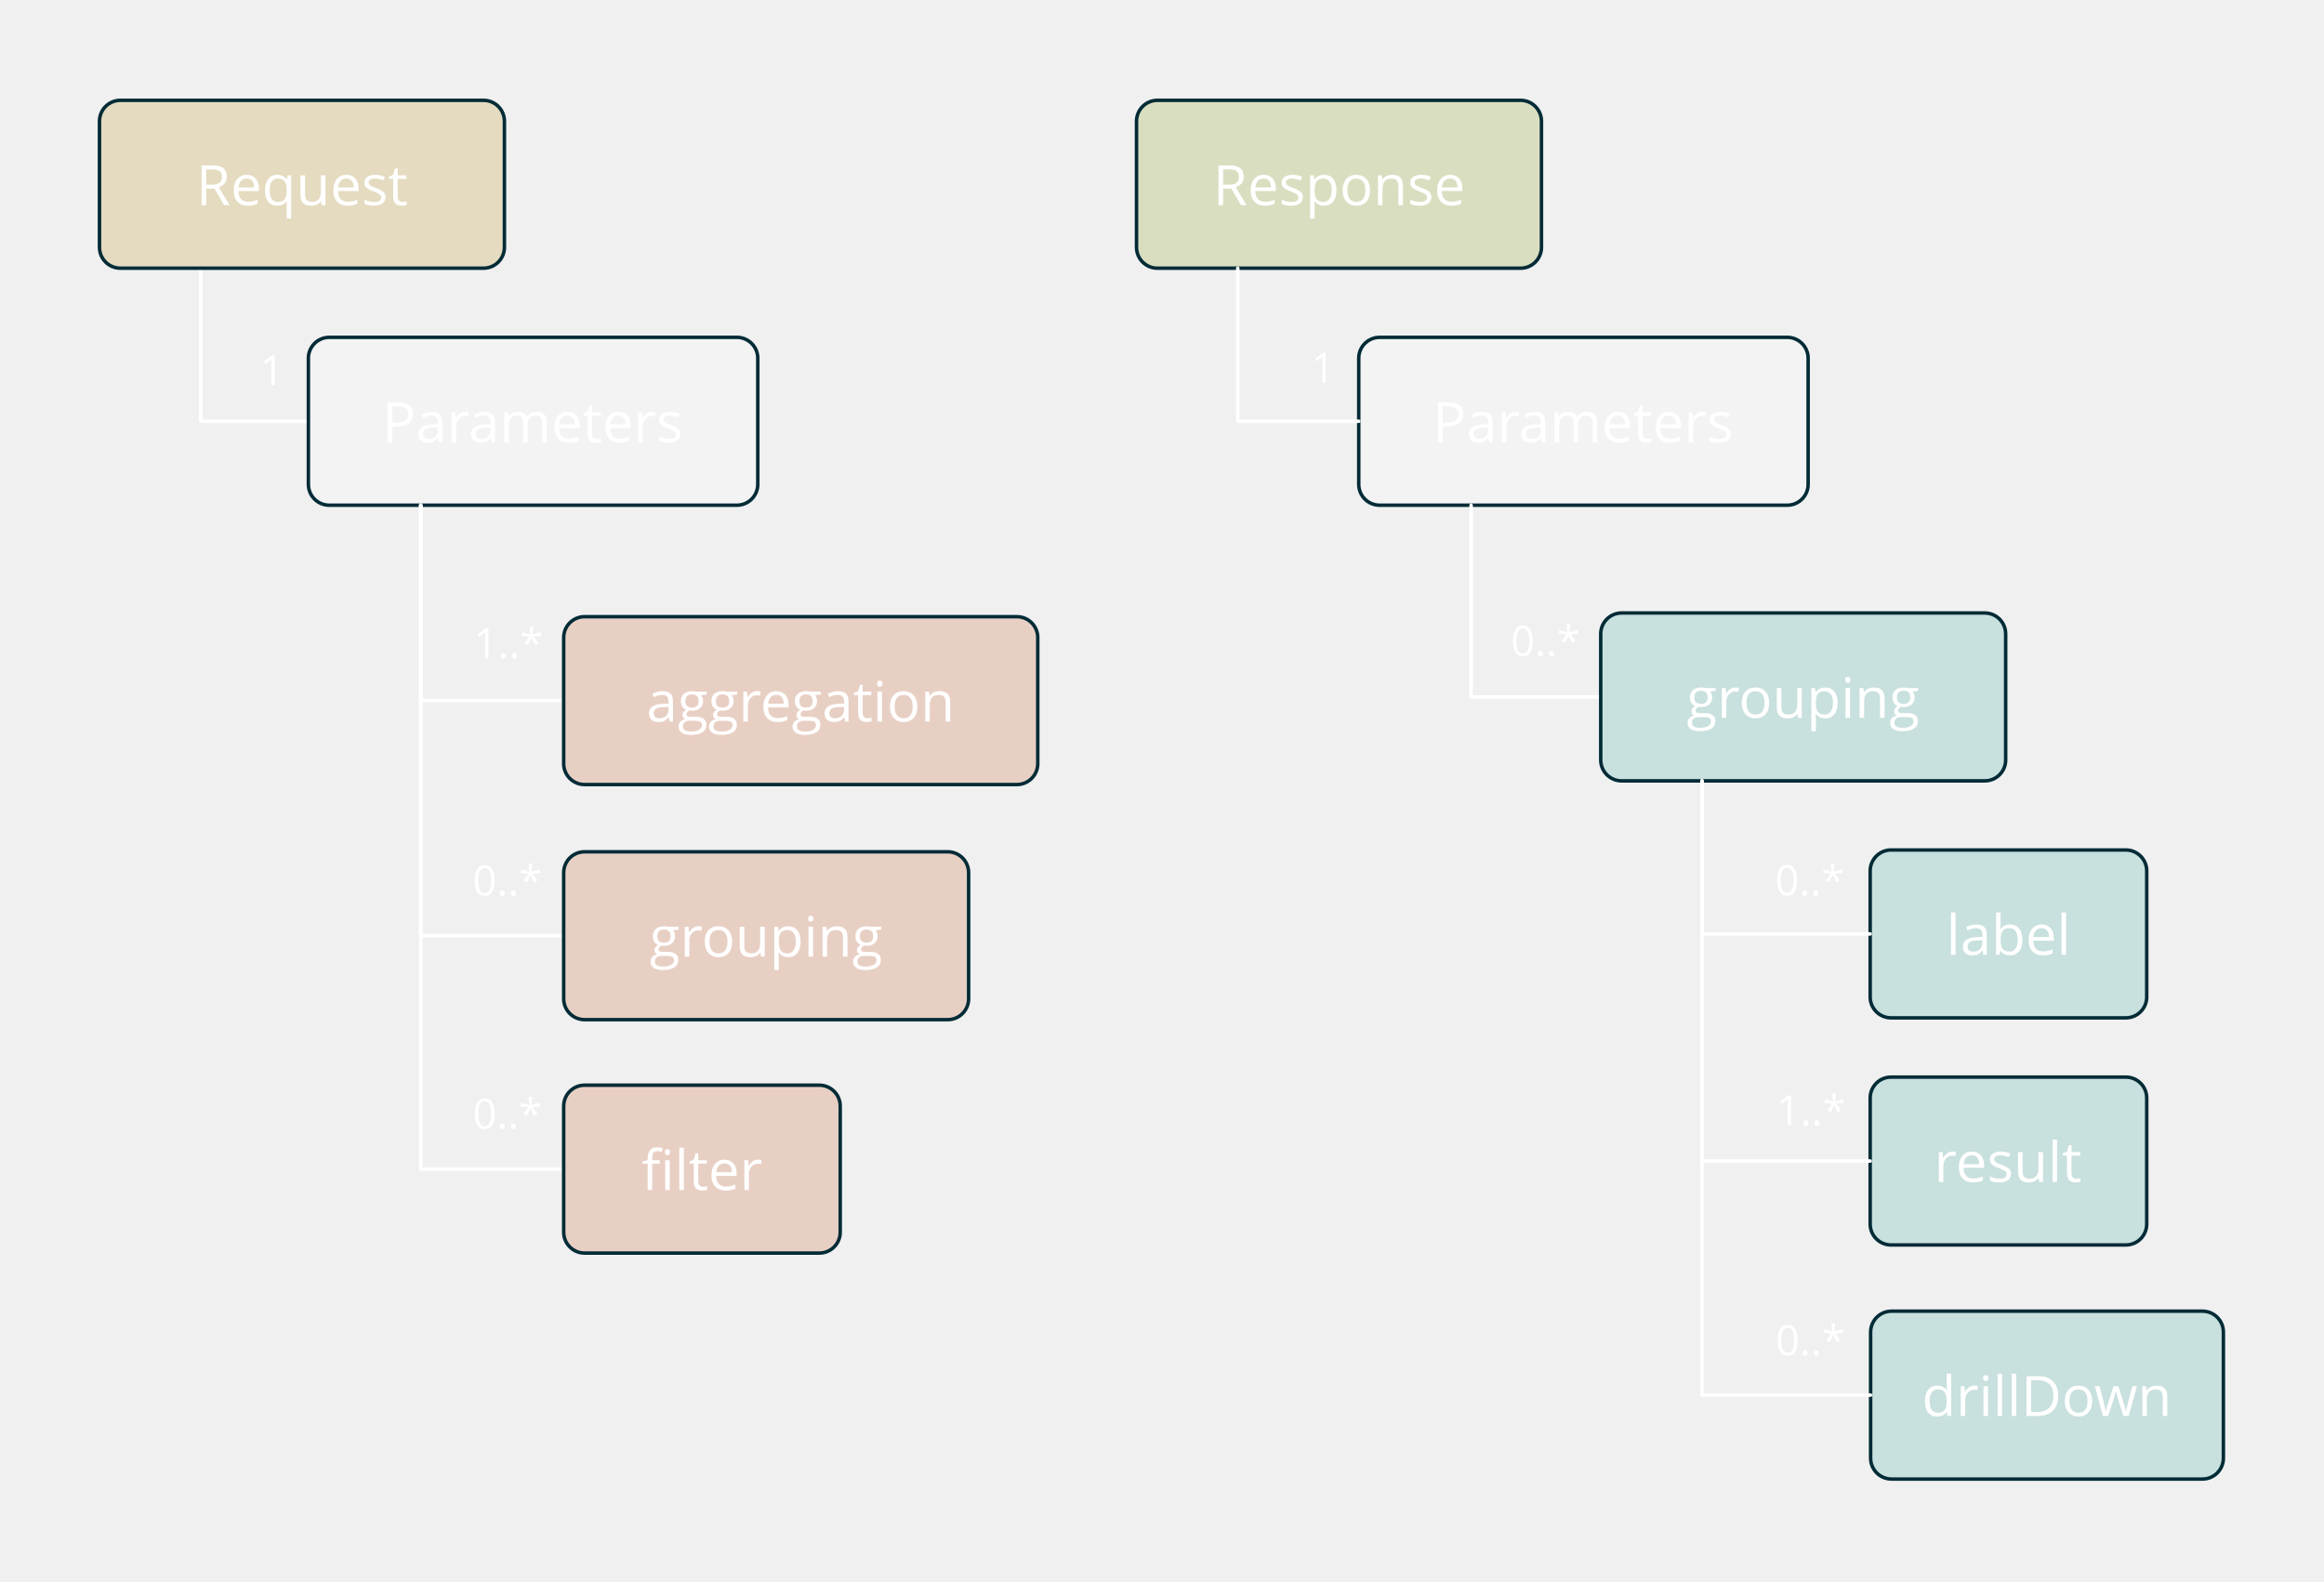
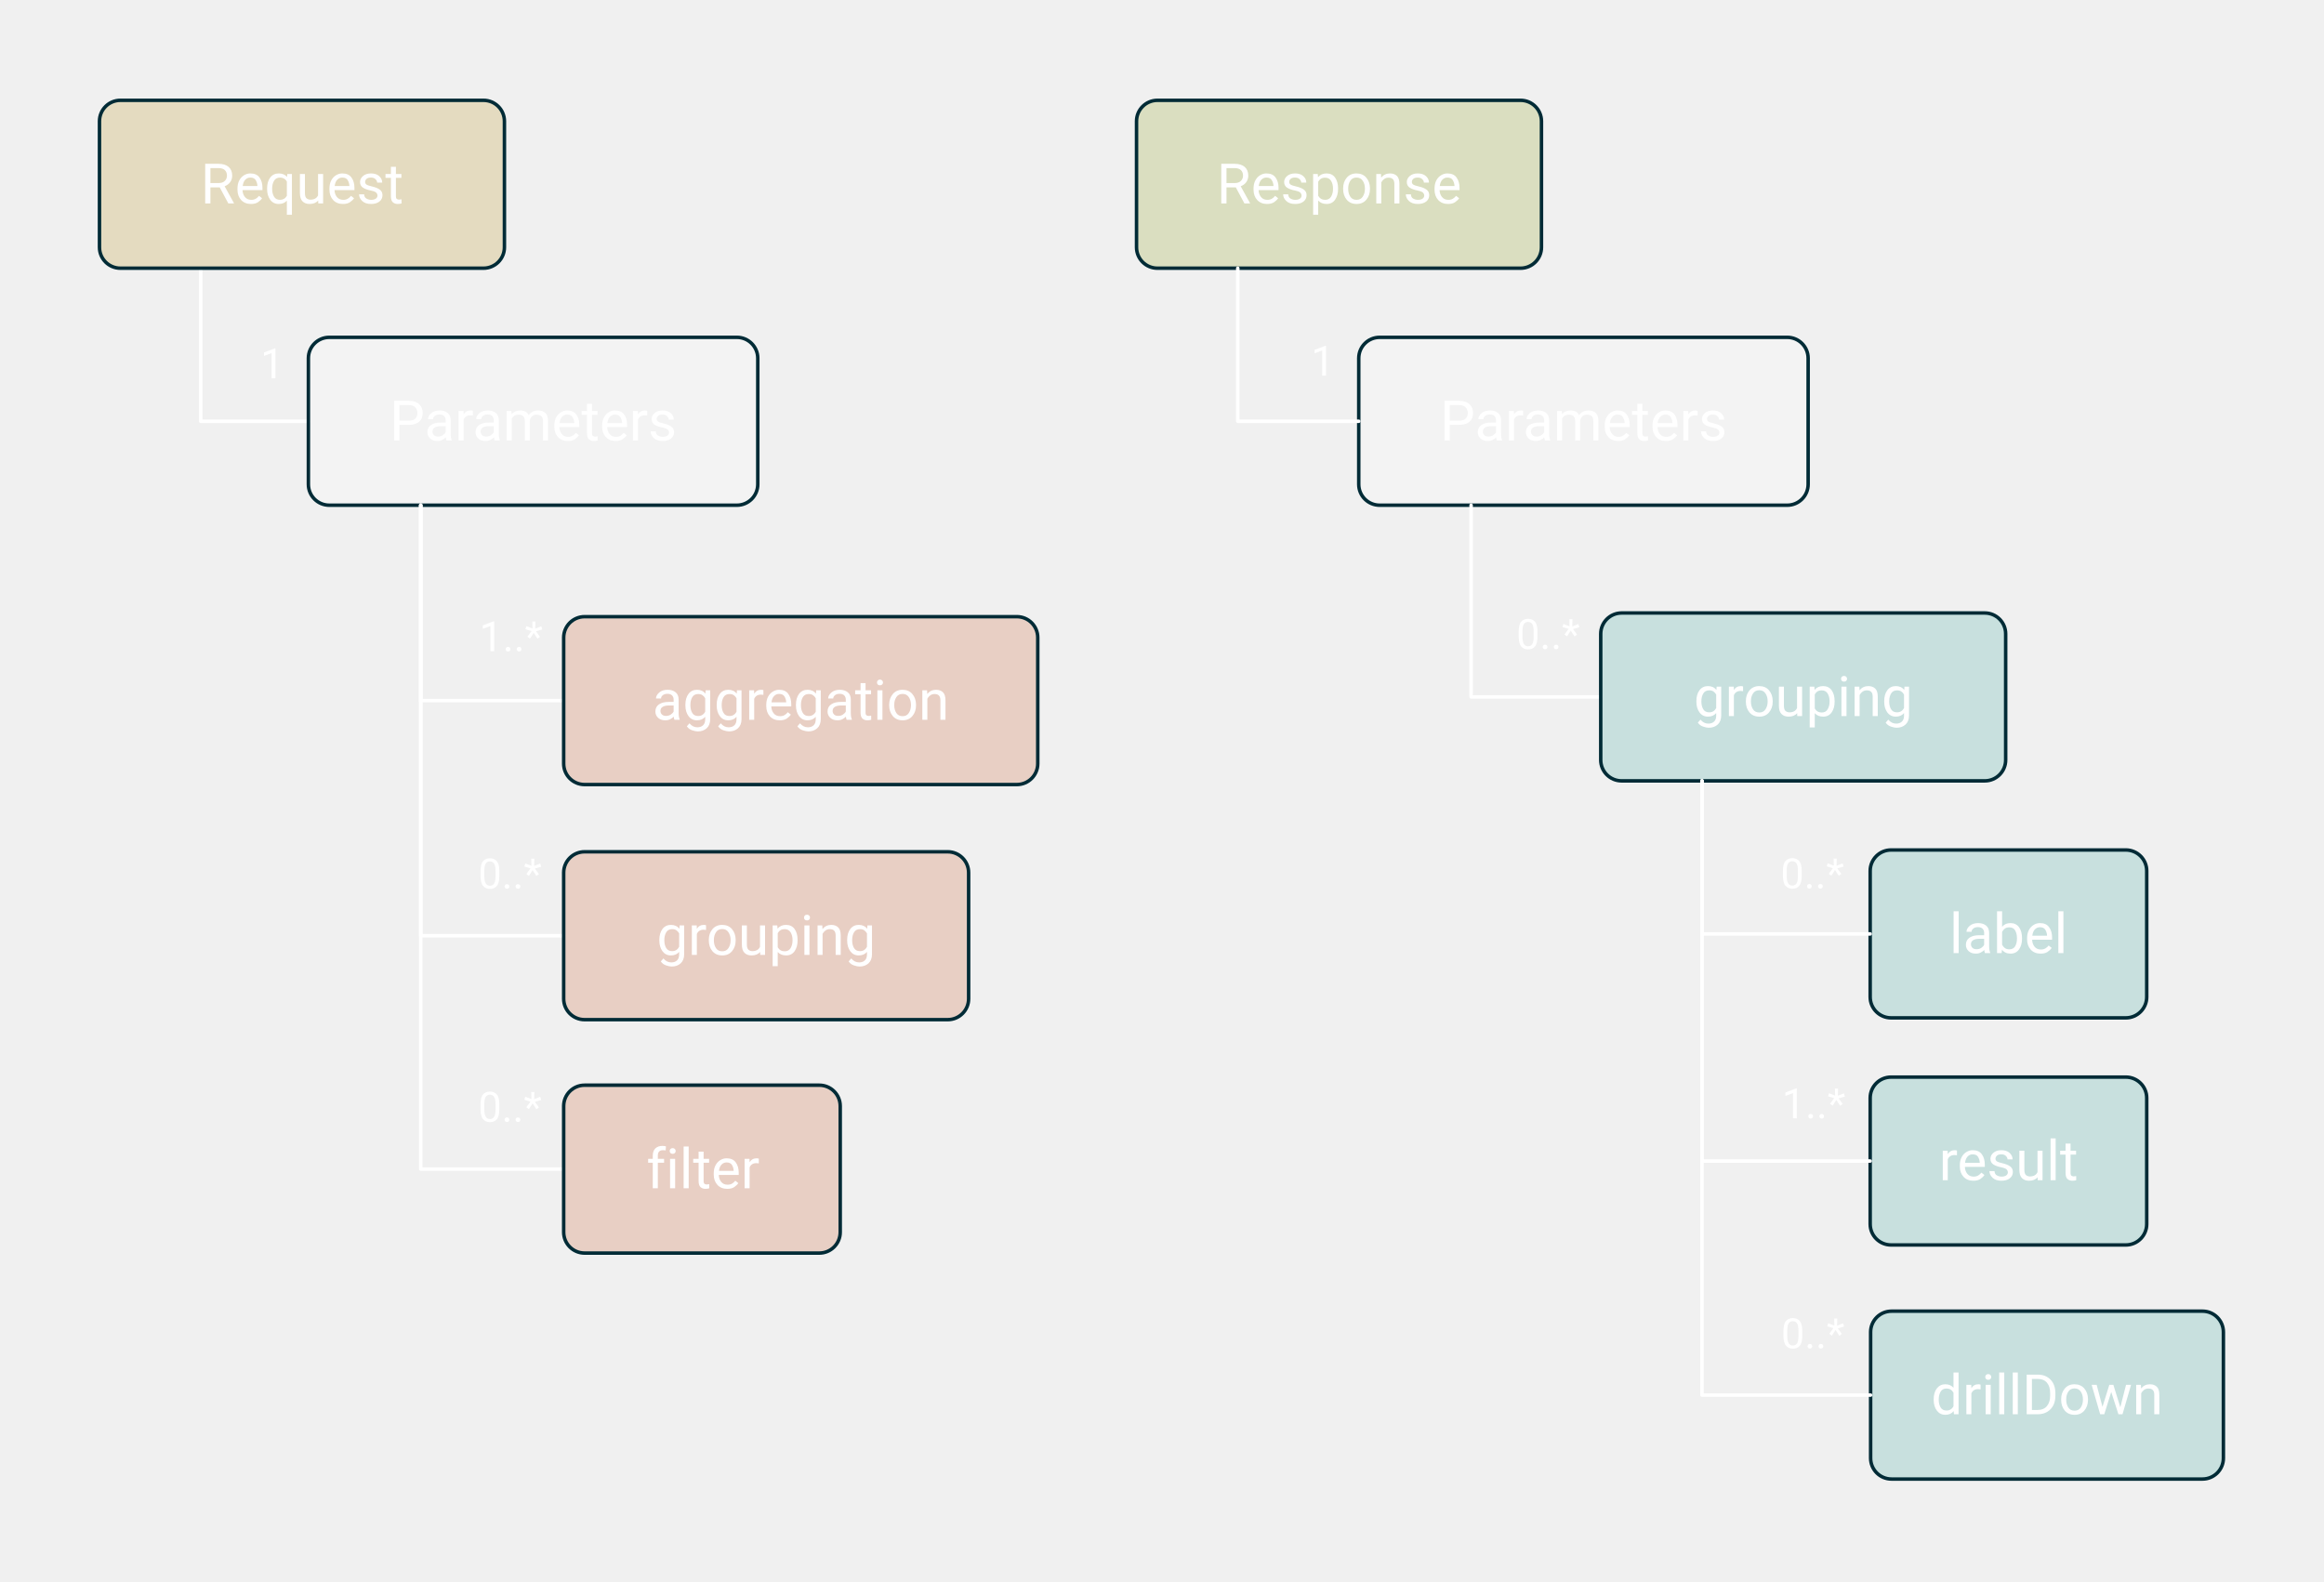
<svg xmlns="http://www.w3.org/2000/svg" version="1.1" viewBox="802 1689 667 454" width="667" height="454">
  <defs />
-   <g id="Canvas_aggregate_Operation_(no_text)_(dark)" stroke="none" stroke-dasharray="none" fill-opacity="1" fill="none" stroke-opacity="1">
+   <g id="Canvas_aggregate_Operation_(no_text)_(dark)" fill-opacity="1" stroke="none" stroke-opacity="1" stroke-dasharray="none" fill="none">
    <g id="Canvas_aggregate_Operation_(no_text)_(dark)_Layer_1">
      <g id="Line_21">
        <path d="M 859.606 1765.984 L 859.606 1809.921 L 890.509 1809.921" stroke="white" stroke-linecap="round" stroke-linejoin="round" stroke-width="1" />
      </g>
      <g id="Graphic_2">
        <path d="M 836.551 1717.795 L 940.772 1717.795 C 944.085 1717.795 946.772 1720.482 946.772 1723.795 L 946.772 1759.984 C 946.772 1763.298 944.085 1765.984 940.772 1765.984 L 836.551 1765.984 C 833.237 1765.984 830.551 1763.298 830.551 1759.984 L 830.551 1723.795 C 830.551 1720.482 833.237 1717.795 836.551 1717.795 Z" fill="#b58900" fill-opacity=".2" />
        <path d="M 836.551 1717.795 L 940.772 1717.795 C 944.085 1717.795 946.772 1720.482 946.772 1723.795 L 946.772 1759.984 C 946.772 1763.298 944.085 1765.984 940.772 1765.984 L 836.551 1765.984 C 833.237 1765.984 830.551 1763.298 830.551 1759.984 L 830.551 1723.795 C 830.551 1720.482 833.237 1717.795 836.551 1717.795 Z" stroke="#012b36" stroke-linecap="round" stroke-linejoin="round" stroke-width="1" />
-         <text transform="translate(835.5512 1730.89)" fill="white">
-           <tspan font-family="Open Sans" font-size="16" fill="white" x="22.724" y="17">Request
+         <text transform="translate(835.5512 1732.39)" fill="white">
+           <tspan font-family="Roboto, sans-serif" font-size="16" fill="white" x="24.013" y="15">Request
          </tspan>
        </text>
      </g>
      <g id="Graphic_20">
        <path d="M 896.509 1785.827 L 1013.486 1785.827 C 1016.799 1785.827 1019.486 1788.513 1019.486 1791.827 L 1019.486 1828.016 C 1019.486 1831.33 1016.799 1834.016 1013.486 1834.016 L 896.509 1834.016 C 893.196 1834.016 890.509 1831.33 890.509 1828.016 L 890.509 1791.827 C 890.509 1788.513 893.196 1785.827 896.509 1785.827 Z" fill="white" fill-opacity=".2" />
        <path d="M 896.509 1785.827 L 1013.486 1785.827 C 1016.799 1785.827 1019.486 1788.513 1019.486 1791.827 L 1019.486 1828.016 C 1019.486 1831.33 1016.799 1834.016 1013.486 1834.016 L 896.509 1834.016 C 893.196 1834.016 890.509 1831.33 890.509 1828.016 L 890.509 1791.827 C 890.509 1788.513 893.196 1785.827 896.509 1785.827 Z" stroke="#012b36" stroke-linecap="round" stroke-linejoin="round" stroke-width="1" />
-         <text transform="translate(895.5092 1798.921)" fill="white">
-           <tspan font-family="Open Sans" font-size="16" fill="white" x="16.191" y="17">Parameters
+         <text transform="translate(895.5092 1800.421)" fill="white">
+           <tspan font-family="Roboto, sans-serif" font-size="16" fill="white" x="18.297" y="15">Parameters
          </tspan>
        </text>
      </g>
      <g id="Graphic_32">
        <path d="M 1134.189 1717.795 L 1238.409 1717.795 C 1241.723 1717.795 1244.409 1720.482 1244.409 1723.795 L 1244.409 1759.984 C 1244.409 1763.298 1241.723 1765.984 1238.409 1765.984 L 1134.189 1765.984 C 1130.875 1765.984 1128.189 1763.298 1128.189 1759.984 L 1128.189 1723.795 C 1128.189 1720.482 1130.875 1717.795 1134.189 1717.795 Z" fill="#859901" fill-opacity=".2" />
        <path d="M 1134.189 1717.795 L 1238.409 1717.795 C 1241.723 1717.795 1244.409 1720.482 1244.409 1723.795 L 1244.409 1759.984 C 1244.409 1763.298 1241.723 1765.984 1238.409 1765.984 L 1134.189 1765.984 C 1130.875 1765.984 1128.189 1763.298 1128.189 1759.984 L 1128.189 1723.795 C 1128.189 1720.482 1130.875 1717.795 1134.189 1717.795 Z" stroke="#012b36" stroke-linecap="round" stroke-linejoin="round" stroke-width="1" />
-         <text transform="translate(1133.189 1730.89)" fill="white">
-           <tspan font-family="Open Sans" font-size="16" fill="white" x="16.95" y="17">Response
+         <text transform="translate(1133.189 1732.39)" fill="white">
+           <tspan font-family="Roboto, sans-serif" font-size="16" fill="white" x="17.993" y="15">Response
          </tspan>
        </text>
      </g>
      <g id="Graphic_33">
        <path d="M 1197.968 1785.827 L 1314.945 1785.827 C 1318.259 1785.827 1320.945 1788.513 1320.945 1791.827 L 1320.945 1828.016 C 1320.945 1831.33 1318.259 1834.016 1314.945 1834.016 L 1197.968 1834.016 C 1194.655 1834.016 1191.968 1831.33 1191.968 1828.016 L 1191.968 1791.827 C 1191.968 1788.513 1194.655 1785.827 1197.968 1785.827 Z" fill="white" fill-opacity=".2" />
        <path d="M 1197.968 1785.827 L 1314.945 1785.827 C 1318.259 1785.827 1320.945 1788.513 1320.945 1791.827 L 1320.945 1828.016 C 1320.945 1831.33 1318.259 1834.016 1314.945 1834.016 L 1197.968 1834.016 C 1194.655 1834.016 1191.968 1831.33 1191.968 1828.016 L 1191.968 1791.827 C 1191.968 1788.513 1194.655 1785.827 1197.968 1785.827 Z" stroke="#012b36" stroke-linecap="round" stroke-linejoin="round" stroke-width="1" />
-         <text transform="translate(1196.968 1798.921)" fill="white">
-           <tspan font-family="Open Sans" font-size="16" fill="white" x="16.191" y="17">Parameters
+         <text transform="translate(1196.968 1800.421)" fill="white">
+           <tspan font-family="Roboto, sans-serif" font-size="16" fill="white" x="18.297" y="15">Parameters
          </tspan>
        </text>
      </g>
      <g id="Line_34">
        <path d="M 1157.244 1765.984 L 1157.244 1809.921 L 1191.968 1809.921" stroke="white" stroke-linecap="round" stroke-linejoin="round" stroke-width="1" />
      </g>
      <g id="Line_36">
        <path d="M 922.753 1834.016 L 922.753 1890.102 L 963.779 1890.102" stroke="white" stroke-linecap="round" stroke-linejoin="round" stroke-width="1" />
      </g>
      <g id="Graphic_44">
-         <text transform="translate(876.6478 1786.575)" fill="white">
-           <tspan font-family="Open Sans" font-size="12" fill="white" x="0" y="13">1</tspan>
+         <text transform="translate(876.7709 1786.575)" fill="white">
+           <tspan font-family="Roboto, sans-serif" font-size="12" fill="white" x="0" y="11">1</tspan>
        </text>
      </g>
      <g id="Graphic_46">
-         <text transform="translate(938.0041 1864.913)" fill="white">
-           <tspan font-family="Open Sans" font-size="12" fill="white" x="0" y="13">1..*</tspan>
+         <text transform="translate(939.5569 1864.913)" fill="white">
+           <tspan font-family="Roboto, sans-serif" font-size="12" fill="white" x="0" y="11">1..*
+           </tspan>
        </text>
      </g>
      <g id="Graphic_48">
        <text transform="translate(1178.291 1785.827)" fill="white">
-           <tspan font-family="Open Sans" font-size="12" fill="white" x="0" y="13">1</tspan>
+           <tspan font-family="Roboto, sans-serif" font-size="12" fill="white" x="0" y="11">1</tspan>
        </text>
      </g>
      <g id="Graphic_35">
        <path d="M 969.779 1866.008 L 1093.842 1866.008 C 1097.156 1866.008 1099.842 1868.694 1099.842 1872.008 L 1099.842 1908.197 C 1099.842 1911.511 1097.156 1914.197 1093.842 1914.197 L 969.779 1914.197 C 966.466 1914.197 963.779 1911.511 963.779 1908.197 L 963.779 1872.008 C 963.779 1868.694 966.466 1866.008 969.779 1866.008 Z" fill="#cb4b16" fill-opacity=".2" />
        <path d="M 969.779 1866.008 L 1093.842 1866.008 C 1097.156 1866.008 1099.842 1868.694 1099.842 1872.008 L 1099.842 1908.197 C 1099.842 1911.511 1097.156 1914.197 1093.842 1914.197 L 969.779 1914.197 C 966.466 1914.197 963.779 1911.511 963.779 1908.197 L 963.779 1872.008 C 963.779 1868.694 966.466 1866.008 969.779 1866.008 Z" stroke="#012b36" stroke-linecap="round" stroke-linejoin="round" stroke-width="1" />
-         <text transform="translate(968.7795 1879.102)" fill="white">
-           <tspan font-family="Open Sans" font-size="16" fill="white" x="18.758" y="17">aggregation
+         <text transform="translate(968.7795 1880.602)" fill="white">
+           <tspan font-family="Roboto, sans-serif" font-size="16" fill="white" x="20.461" y="15">aggregation
          </tspan>
        </text>
      </g>
      <g id="Line_67">
        <path d="M 922.753 1834.016 L 922.753 1957.588 L 963.779 1957.588" stroke="white" stroke-linecap="round" stroke-linejoin="round" stroke-width="1" />
      </g>
      <g id="Graphic_61">
-         <text transform="translate(937.6922 1933.02)" fill="white">
-           <tspan font-family="Open Sans" font-size="12" fill="white" x="0" y="13">0..*</tspan>
+         <text transform="translate(939.2449 1933.02)" fill="white">
+           <tspan font-family="Roboto, sans-serif" font-size="12" fill="white" x="0" y="11">0..*
+           </tspan>
        </text>
      </g>
      <g id="Graphic_59">
        <path d="M 969.779 1933.493 L 1074 1933.493 C 1077.314 1933.493 1080 1936.179 1080 1939.493 L 1080 1975.682 C 1080 1978.996 1077.314 1981.682 1074 1981.682 L 969.779 1981.682 C 966.466 1981.682 963.779 1978.996 963.779 1975.682 L 963.779 1939.493 C 963.779 1936.179 966.466 1933.493 969.779 1933.493 Z" fill="#cb4b16" fill-opacity=".2" />
        <path d="M 969.779 1933.493 L 1074 1933.493 C 1077.314 1933.493 1080 1936.179 1080 1939.493 L 1080 1975.682 C 1080 1978.996 1077.314 1981.682 1074 1981.682 L 969.779 1981.682 C 966.466 1981.682 963.779 1978.996 963.779 1975.682 L 963.779 1939.493 C 963.779 1936.179 966.466 1933.493 969.779 1933.493 Z" stroke="#012b36" stroke-linecap="round" stroke-linejoin="round" stroke-width="1" />
-         <text transform="translate(968.7795 1946.588)" fill="white">
-           <tspan font-family="Open Sans" font-size="16" fill="white" x="19.614" y="17">grouping
+         <text transform="translate(968.7795 1948.088)" fill="white">
+           <tspan font-family="Roboto, sans-serif" font-size="16" fill="white" x="21.688" y="15">grouping
          </tspan>
        </text>
      </g>
      <g id="Line_73">
        <path d="M 922.753 1834.016 L 922.753 2024.585 L 963.779 2024.585" stroke="white" stroke-linecap="round" stroke-linejoin="round" stroke-width="1" />
      </g>
      <g id="Graphic_70">
-         <text transform="translate(937.6922 1999.979)" fill="white">
-           <tspan font-family="Open Sans" font-size="12" fill="white" x="0" y="13">0..*</tspan>
+         <text transform="translate(939.2449 1999.979)" fill="white">
+           <tspan font-family="Roboto, sans-serif" font-size="12" fill="white" x="0" y="11">0..*
+           </tspan>
        </text>
      </g>
      <g id="Graphic_69">
        <path d="M 969.779 2000.491 L 1037.15 2000.491 C 1040.463 2000.491 1043.15 2003.177 1043.15 2006.491 L 1043.15 2042.68 C 1043.15 2045.994 1040.463 2048.68 1037.15 2048.68 L 969.779 2048.68 C 966.466 2048.68 963.779 2045.994 963.779 2042.68 L 963.779 2006.491 C 963.779 2003.177 966.466 2000.491 969.779 2000.491 Z" fill="#cb4b16" fill-opacity=".2" />
        <path d="M 969.779 2000.491 L 1037.15 2000.491 C 1040.463 2000.491 1043.15 2003.177 1043.15 2006.491 L 1043.15 2042.68 C 1043.15 2045.994 1040.463 2048.68 1037.15 2048.68 L 969.779 2048.68 C 966.466 2048.68 963.779 2045.994 963.779 2042.68 L 963.779 2006.491 C 963.779 2003.177 966.466 2000.491 969.779 2000.491 Z" stroke="#012b36" stroke-linecap="round" stroke-linejoin="round" stroke-width="1" />
-         <text transform="translate(968.7795 2013.585)" fill="white">
-           <tspan font-family="Open Sans" font-size="16" fill="white" x="17.341" y="17">filter
+         <text transform="translate(968.7795 2015.085)" fill="white">
+           <tspan font-family="Roboto, sans-serif" font-size="16" fill="white" x="18.755" y="15">filter
          </tspan>
        </text>
      </g>
      <g id="Line_76">
        <path d="M 1224.213 1834.016 L 1224.213 1889.045 L 1261.417 1889.045" stroke="white" stroke-linecap="round" stroke-linejoin="round" stroke-width="1" />
      </g>
      <g id="Graphic_75">
-         <text transform="translate(1235.642 1864.281)" fill="white">
-           <tspan font-family="Open Sans" font-size="12" fill="white" x="0" y="13">0..*</tspan>
+         <text transform="translate(1237.195 1864.281)" fill="white">
+           <tspan font-family="Roboto, sans-serif" font-size="12" fill="white" x="0" y="11">0..*
+           </tspan>
        </text>
      </g>
      <g id="Graphic_74">
        <path d="M 1267.417 1864.95 L 1371.638 1864.95 C 1374.951 1864.95 1377.638 1867.637 1377.638 1870.95 L 1377.638 1907.139 C 1377.638 1910.453 1374.951 1913.139 1371.638 1913.139 L 1267.417 1913.139 C 1264.104 1913.139 1261.417 1910.453 1261.417 1907.139 L 1261.417 1870.95 C 1261.417 1867.637 1264.104 1864.95 1267.417 1864.95 Z" fill="#2aa198" fill-opacity=".2" />
        <path d="M 1267.417 1864.95 L 1371.638 1864.95 C 1374.951 1864.95 1377.638 1867.637 1377.638 1870.95 L 1377.638 1907.139 C 1377.638 1910.453 1374.951 1913.139 1371.638 1913.139 L 1267.417 1913.139 C 1264.104 1913.139 1261.417 1910.453 1261.417 1907.139 L 1261.417 1870.95 C 1261.417 1867.637 1264.104 1864.95 1267.417 1864.95 Z" stroke="#012b36" stroke-linecap="round" stroke-linejoin="round" stroke-width="1" />
-         <text transform="translate(1266.417 1878.045)" fill="white">
-           <tspan font-family="Open Sans" font-size="16" fill="white" x="19.614" y="17">grouping
+         <text transform="translate(1266.417 1879.545)" fill="white">
+           <tspan font-family="Roboto, sans-serif" font-size="16" fill="white" x="21.688" y="15">grouping
          </tspan>
        </text>
      </g>
      <g id="Graphic_83">
        <path d="M 1344.751 1932.976 L 1412.121 1932.976 C 1415.434 1932.976 1418.121 1935.663 1418.121 1938.976 L 1418.121 1975.165 C 1418.121 1978.479 1415.434 1981.165 1412.121 1981.165 L 1344.751 1981.165 C 1341.437 1981.165 1338.751 1978.479 1338.751 1975.165 L 1338.751 1938.976 C 1338.751 1935.663 1341.437 1932.976 1344.751 1932.976 Z" fill="#2aa198" fill-opacity=".2" />
        <path d="M 1344.751 1932.976 L 1412.121 1932.976 C 1415.434 1932.976 1418.121 1935.663 1418.121 1938.976 L 1418.121 1975.165 C 1418.121 1978.479 1415.434 1981.165 1412.121 1981.165 L 1344.751 1981.165 C 1341.437 1981.165 1338.751 1978.479 1338.751 1975.165 L 1338.751 1938.976 C 1338.751 1935.663 1341.437 1932.976 1344.751 1932.976 Z" stroke="#012b36" stroke-linecap="round" stroke-linejoin="round" stroke-width="1" />
-         <text transform="translate(1343.751 1946.071)" fill="white">
-           <tspan font-family="Open Sans" font-size="16" fill="white" x="16.814" y="17">label
+         <text transform="translate(1343.751 1947.571)" fill="white">
+           <tspan font-family="Roboto, sans-serif" font-size="16" fill="white" x="17.724" y="15">label
          </tspan>
        </text>
      </g>
      <g id="Line_82">
        <path d="M 1290.473 1913.139 L 1290.473 1957.071 L 1338.751 1957.071" stroke="white" stroke-linecap="round" stroke-linejoin="round" stroke-width="1" />
      </g>
      <g id="Graphic_81">
-         <text transform="translate(1311.486 1932.976)" fill="white">
-           <tspan font-family="Open Sans" font-size="12" fill="white" x="0" y="13">0..*</tspan>
+         <text transform="translate(1313.039 1932.976)" fill="white">
+           <tspan font-family="Roboto, sans-serif" font-size="12" fill="white" x="0" y="11">0..*
+           </tspan>
        </text>
      </g>
      <g id="Graphic_87">
        <path d="M 1344.751 1998.165 L 1412.121 1998.165 C 1415.434 1998.165 1418.121 2000.852 1418.121 2004.165 L 1418.121 2040.354 C 1418.121 2043.668 1415.434 2046.354 1412.121 2046.354 L 1344.751 2046.354 C 1341.437 2046.354 1338.751 2043.668 1338.751 2040.354 L 1338.751 2004.165 C 1338.751 2000.852 1341.437 1998.165 1344.751 1998.165 Z" fill="#2aa198" fill-opacity=".2" />
        <path d="M 1344.751 1998.165 L 1412.121 1998.165 C 1415.434 1998.165 1418.121 2000.852 1418.121 2004.165 L 1418.121 2040.354 C 1418.121 2043.668 1415.434 2046.354 1412.121 2046.354 L 1344.751 2046.354 C 1341.437 2046.354 1338.751 2043.668 1338.751 2040.354 L 1338.751 2004.165 C 1338.751 2000.852 1341.437 1998.165 1344.751 1998.165 Z" stroke="#012b36" stroke-linecap="round" stroke-linejoin="round" stroke-width="1" />
-         <text transform="translate(1343.751 2011.26)" fill="white">
-           <tspan font-family="Open Sans" font-size="16" fill="white" x="13.333" y="17">result
+         <text transform="translate(1343.751 2012.76)" fill="white">
+           <tspan font-family="Roboto, sans-serif" font-size="16" fill="white" x="14.724" y="15">result
          </tspan>
        </text>
      </g>
      <g id="Graphic_86">
-         <text transform="translate(1311.865 1998.987)" fill="white">
-           <tspan font-family="Open Sans" font-size="12" fill="white" x="0" y="13">1..*</tspan>
+         <text transform="translate(1313.418 1998.987)" fill="white">
+           <tspan font-family="Roboto, sans-serif" font-size="12" fill="white" x="0" y="11">1..*
+           </tspan>
        </text>
      </g>
      <g id="Line_88">
        <path d="M 1290.473 1913.139 L 1290.473 2022.26 L 1338.751 2022.26" stroke="white" stroke-linecap="round" stroke-linejoin="round" stroke-width="1" />
      </g>
      <g id="Graphic_93">
        <path d="M 1344.878 2065.354 L 1434.127 2065.354 C 1437.441 2065.354 1440.127 2068.041 1440.127 2071.354 L 1440.127 2107.543 C 1440.127 2110.857 1437.441 2113.543 1434.127 2113.543 L 1344.878 2113.543 C 1341.564 2113.543 1338.878 2110.857 1338.878 2107.543 L 1338.878 2071.354 C 1338.878 2068.041 1341.564 2065.354 1344.878 2065.354 Z" fill="#2aa198" fill-opacity=".2" />
        <path d="M 1344.878 2065.354 L 1434.127 2065.354 C 1437.441 2065.354 1440.127 2068.041 1440.127 2071.354 L 1440.127 2107.543 C 1440.127 2110.857 1437.441 2113.543 1434.127 2113.543 L 1344.878 2113.543 C 1341.564 2113.543 1338.878 2110.857 1338.878 2107.543 L 1338.878 2071.354 C 1338.878 2068.041 1341.564 2065.354 1344.878 2065.354 Z" stroke="#012b36" stroke-linecap="round" stroke-linejoin="round" stroke-width="1" />
-         <text transform="translate(1343.878 2078.449)" fill="white">
-           <tspan font-family="Open Sans" font-size="16" fill="white" x="9.679" y="17">drillDown
+         <text transform="translate(1343.878 2079.949)" fill="white">
+           <tspan font-family="Roboto, sans-serif" font-size="16" fill="white" x="12.347" y="15">drillDown
          </tspan>
        </text>
      </g>
      <g id="Line_89">
        <path d="M 1290.473 1913.139 L 1290.473 2089.449 L 1338.878 2089.449" stroke="white" stroke-linecap="round" stroke-linejoin="round" stroke-width="1" />
      </g>
      <g id="Graphic_94">
-         <text transform="translate(1311.64 2064.998)" fill="white">
-           <tspan font-family="Open Sans" font-size="12" fill="white" x="0" y="13">0..*</tspan>
+         <text transform="translate(1313.193 2064.998)" fill="white">
+           <tspan font-family="Roboto, sans-serif" font-size="12" fill="white" x="0" y="11">0..*
+           </tspan>
        </text>
      </g>
    </g>
  </g>
</svg>
